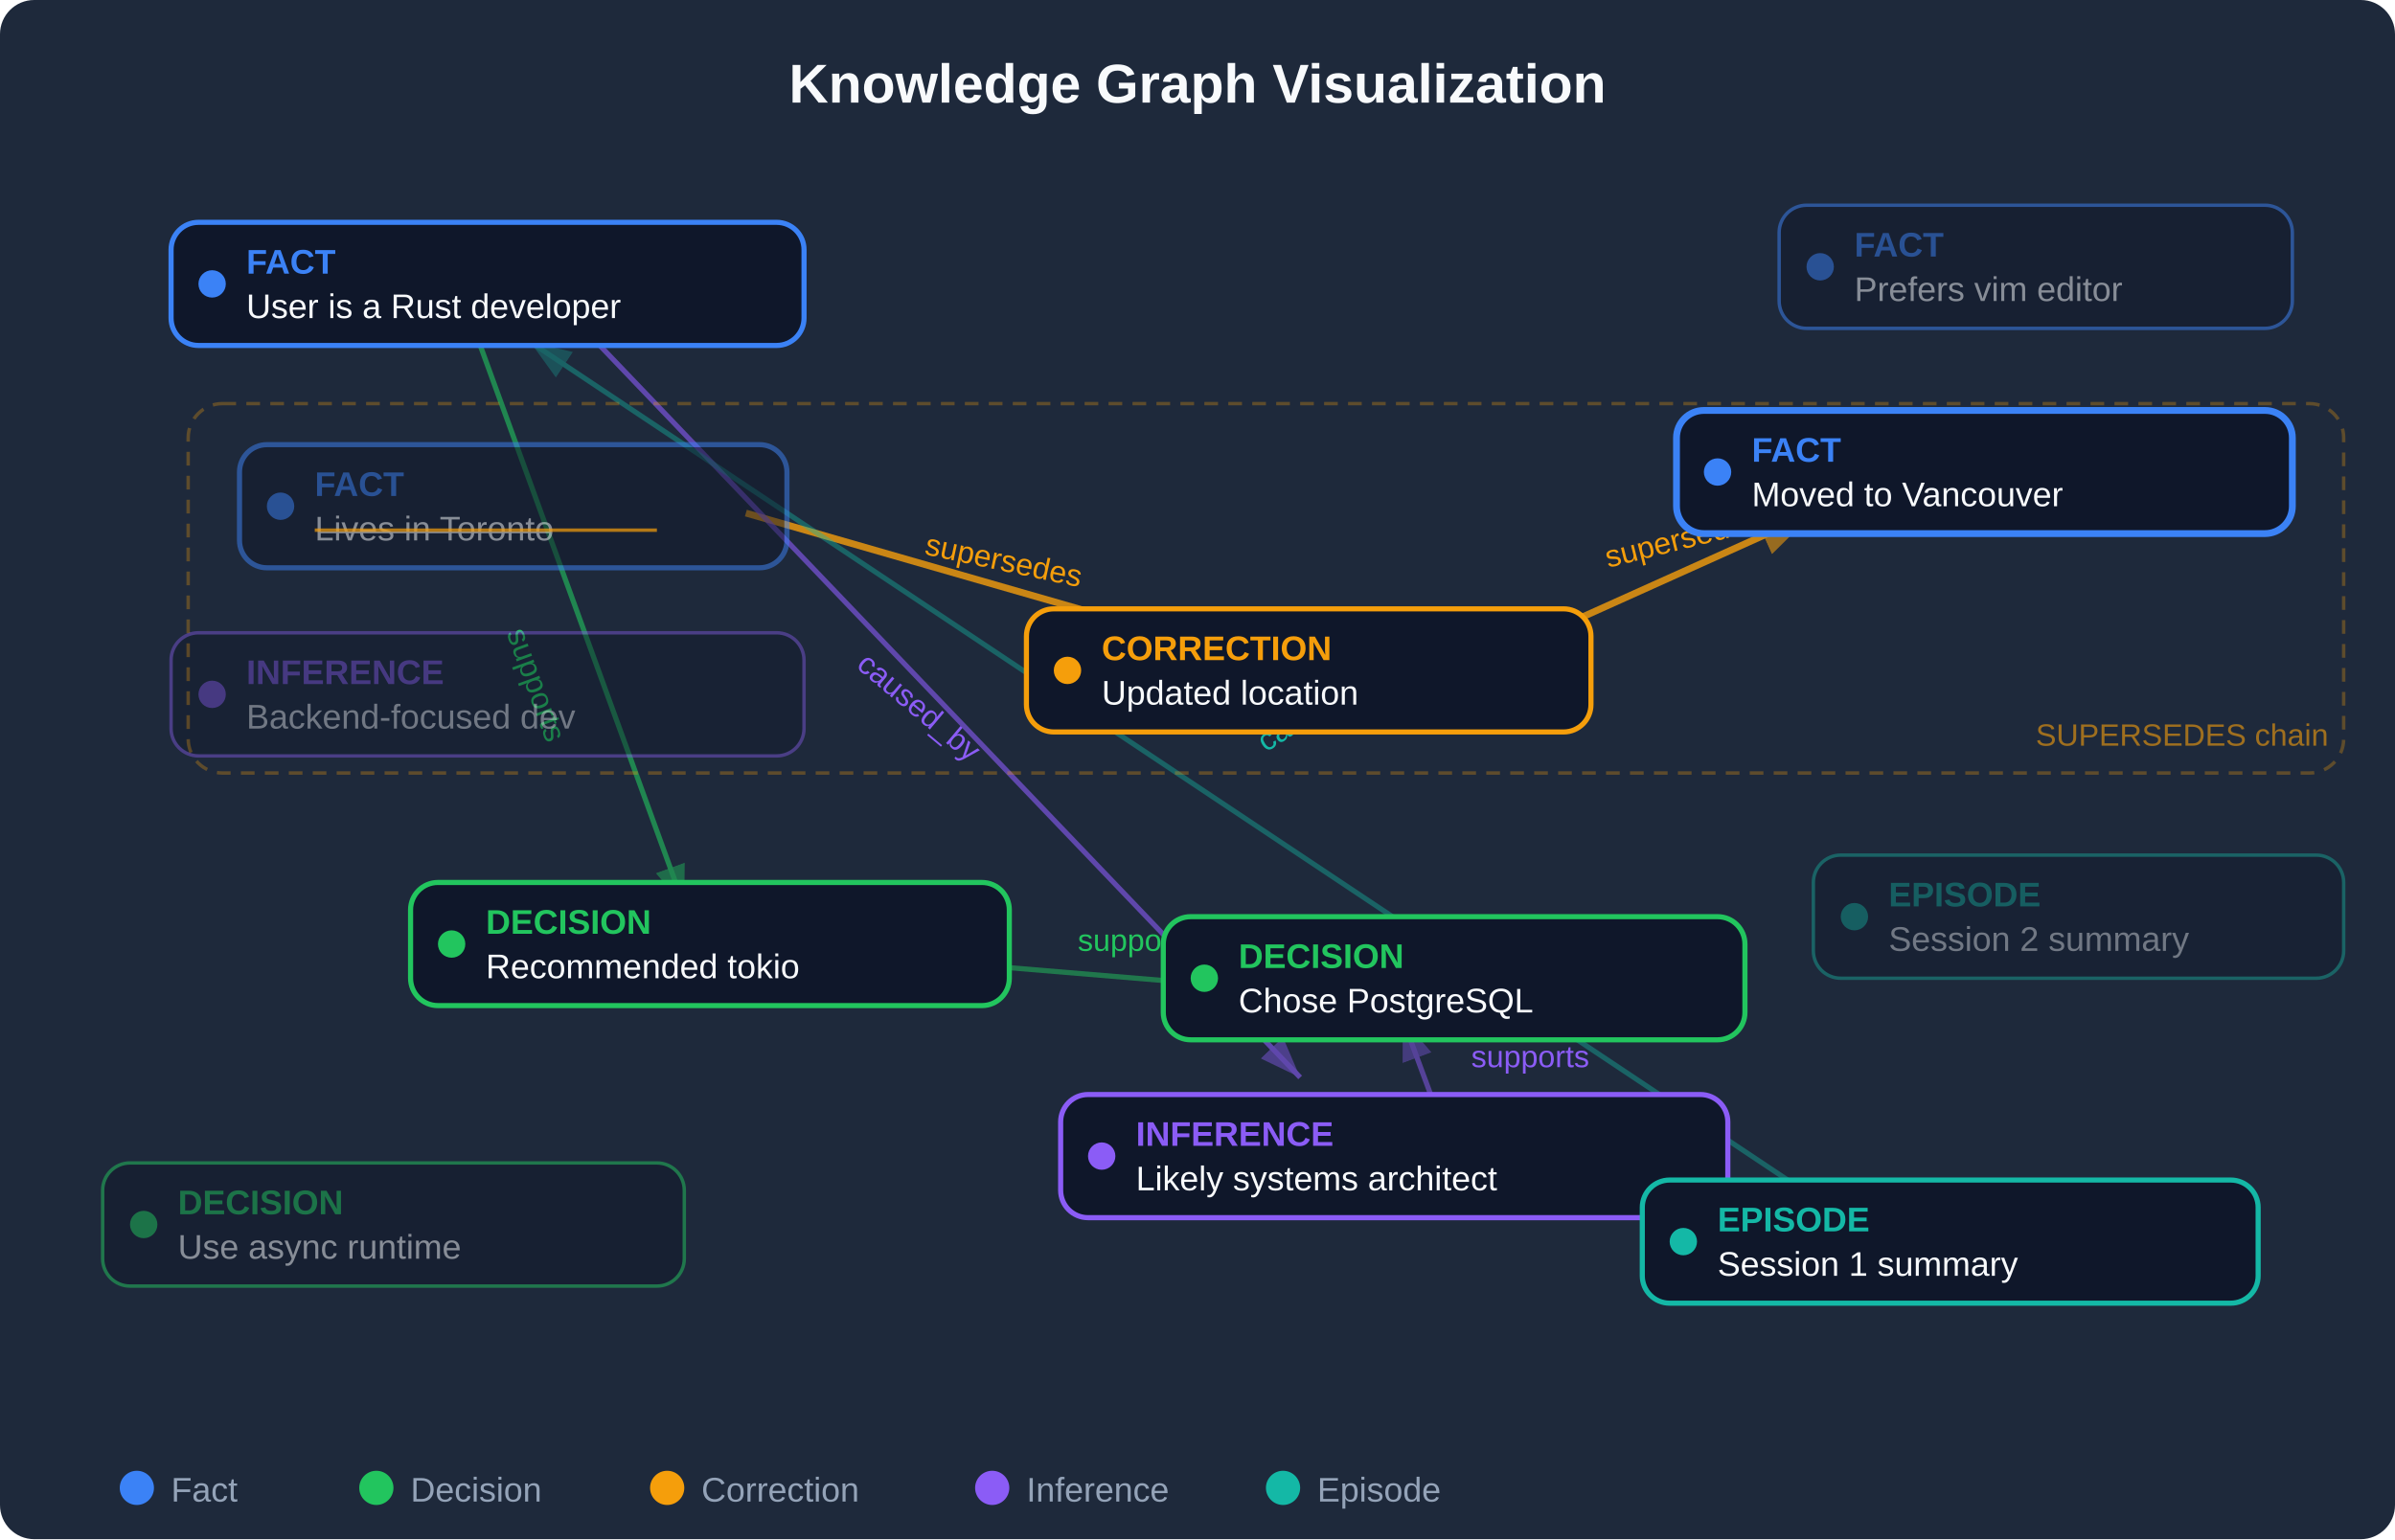
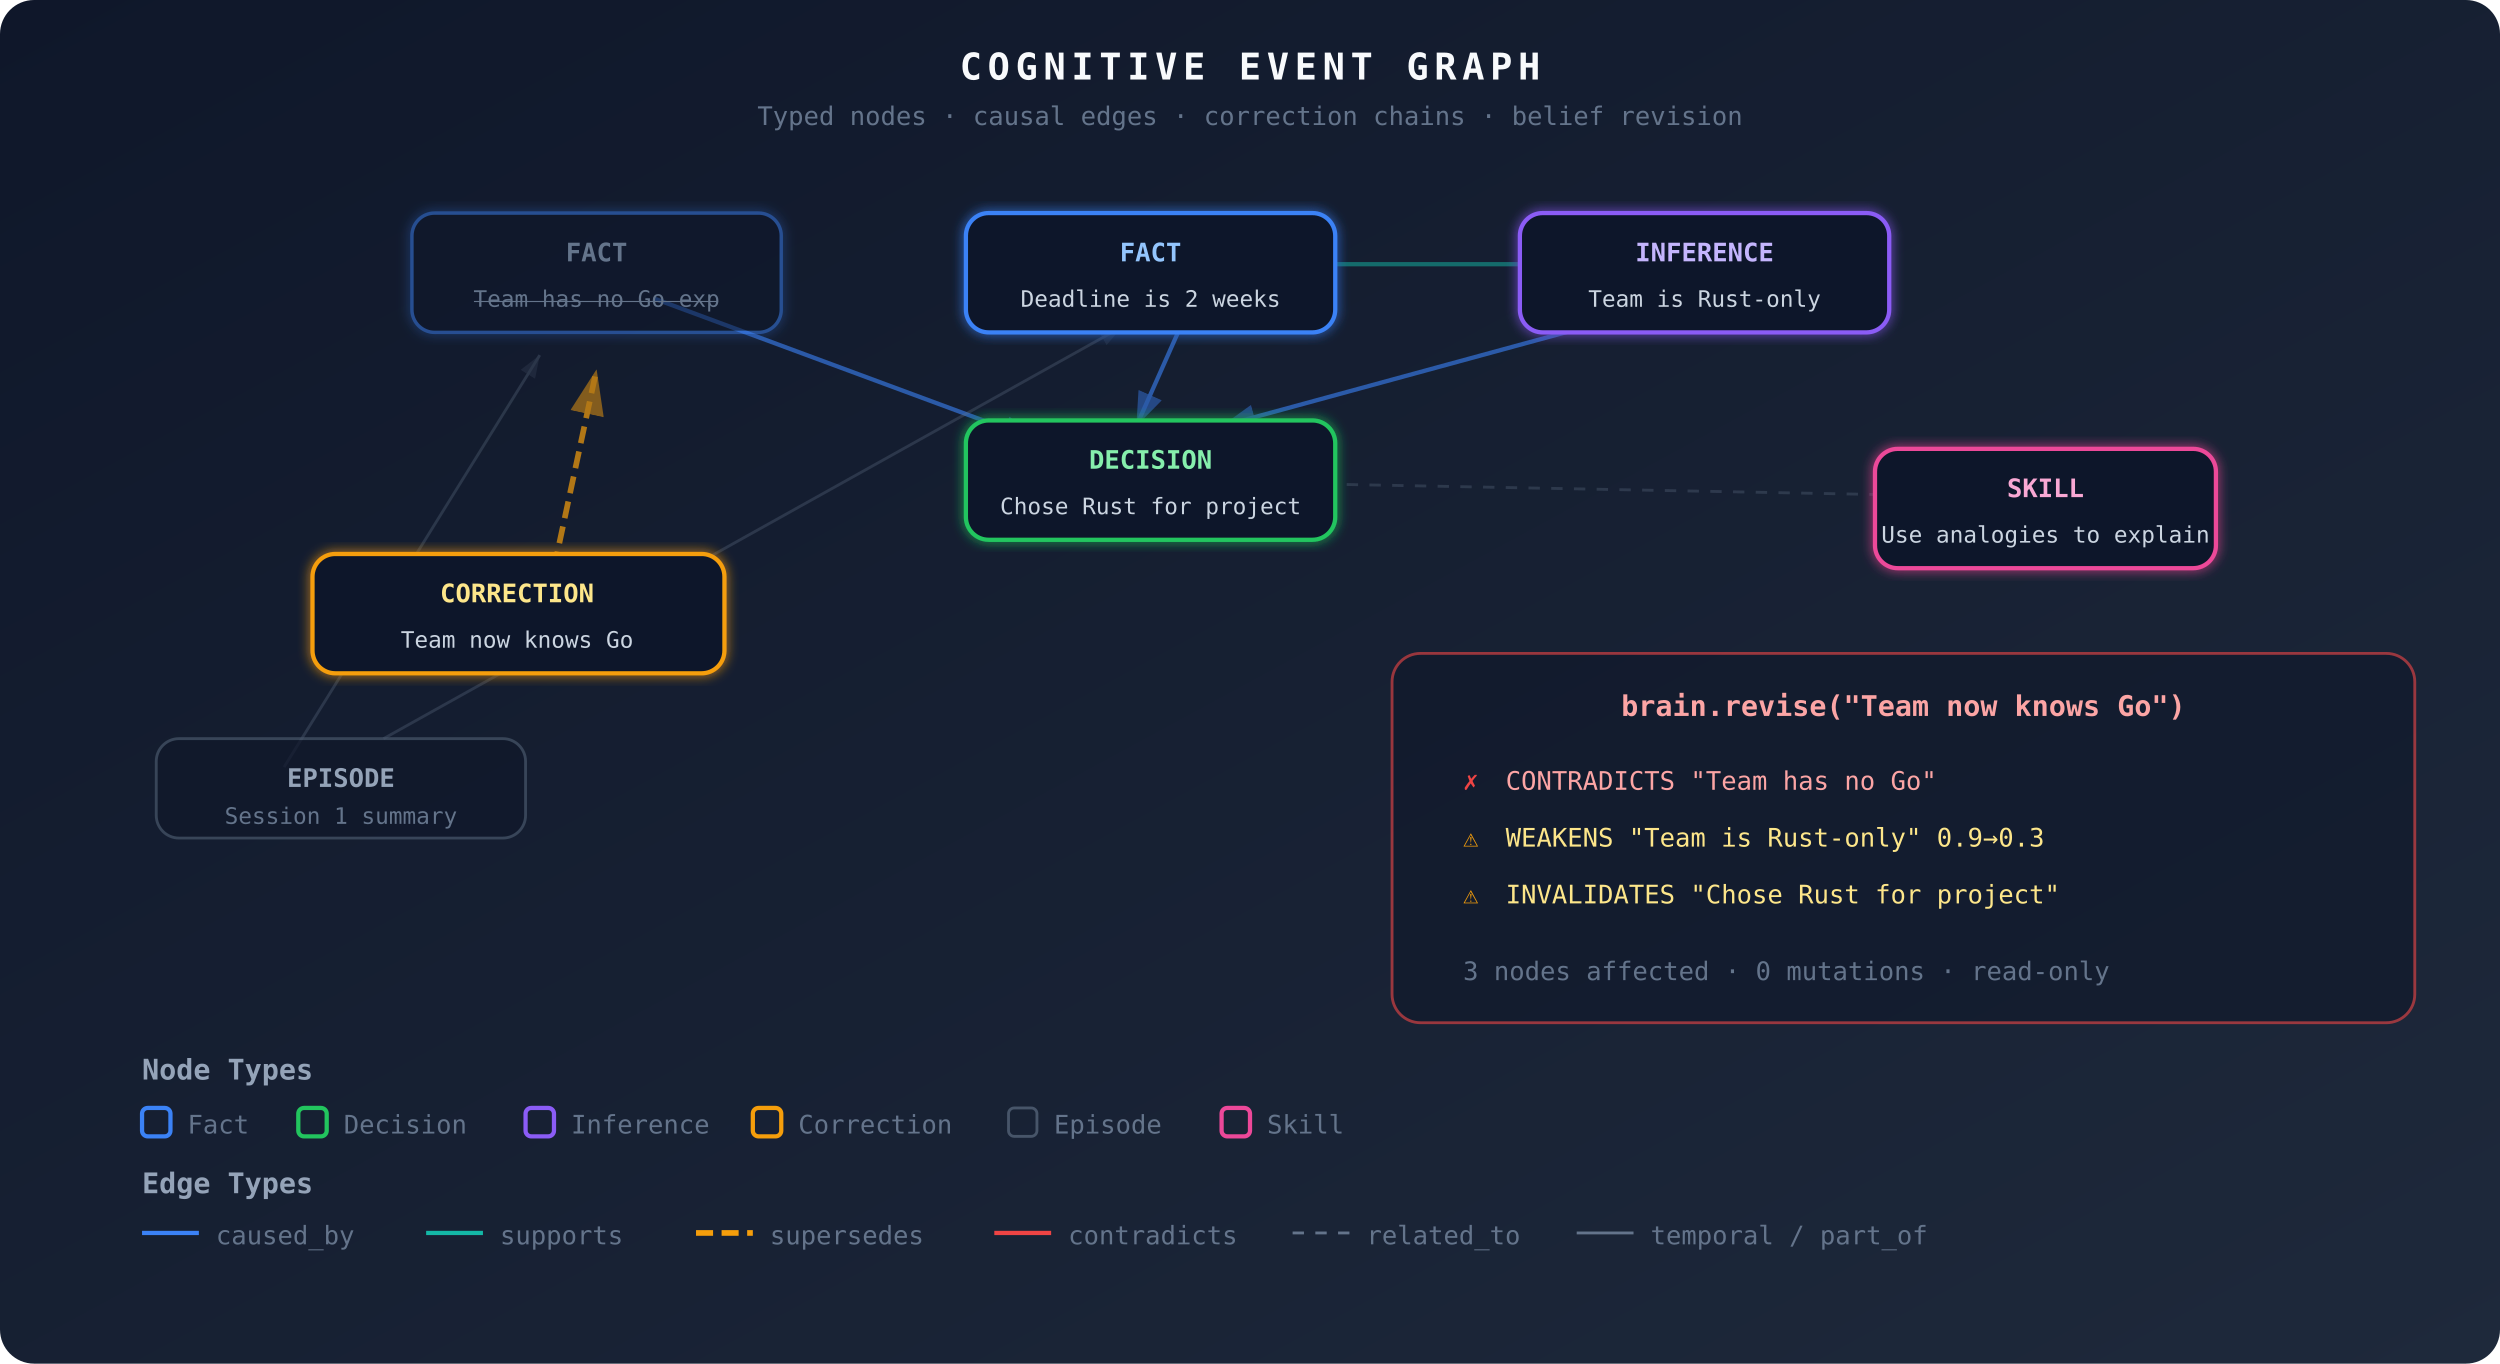
- <svg xmlns="http://www.w3.org/2000/svg" width="700" height="450" viewBox="0 0 700 450">
+ <svg xmlns="http://www.w3.org/2000/svg" viewBox="0 0 880 480">
  <defs>
+     <linearGradient id="bg2" x1="0%" y1="0%" x2="100%" y2="100%">
+       <stop offset="0%" style="stop-color:#0F172A" />
+       <stop offset="100%" style="stop-color:#1E293B" />
+     </linearGradient>
+     <filter id="ng">
+       <feGaussianBlur stdDeviation="2" result="blur" />
+       <feMerge>
+         <feMergeNode in="blur" />
+         <feMergeNode in="SourceGraphic" />
+       </feMerge>
+     </filter>
    <marker id="arrowBlue" markerWidth="8" markerHeight="6" refX="8" refY="3" orient="auto">
      <path d="M0,0 L8,3 L0,6" fill="#3B82F6" opacity="0.7" />
    </marker>
-     <marker id="arrowGreen" markerWidth="8" markerHeight="6" refX="8" refY="3" orient="auto">
-       <path d="M0,0 L8,3 L0,6" fill="#22C55E" opacity="0.7" />
+     <marker id="arrowTeal" markerWidth="8" markerHeight="6" refX="8" refY="3" orient="auto">
+       <path d="M0,0 L8,3 L0,6" fill="#14B8A6" opacity="0.7" />
    </marker>
    <marker id="arrowOrange" markerWidth="8" markerHeight="6" refX="8" refY="3" orient="auto">
      <path d="M0,0 L8,3 L0,6" fill="#F59E0B" opacity="0.7" />
    </marker>
-     <marker id="arrowPurple" markerWidth="8" markerHeight="6" refX="8" refY="3" orient="auto">
-       <path d="M0,0 L8,3 L0,6" fill="#8B5CF6" opacity="0.7" />
+     <marker id="arrowGray" markerWidth="8" markerHeight="6" refX="8" refY="3" orient="auto">
+       <path d="M0,0 L8,3 L0,6" fill="#64748B" opacity="0.5" />
    </marker>
-     <marker id="arrowTeal" markerWidth="8" markerHeight="6" refX="8" refY="3" orient="auto">
-       <path d="M0,0 L8,3 L0,6" fill="#14B8A6" opacity="0.7" />
+     <marker id="arrowRed" markerWidth="8" markerHeight="6" refX="8" refY="3" orient="auto">
+       <path d="M0,0 L8,3 L0,6" fill="#EF4444" opacity="0.7" />
    </marker>
  </defs>
-   <rect width="700" height="450" fill="#1E293B" rx="10" />
-   <text x="350" y="30" text-anchor="middle" font-family="Arial, Helvetica, sans-serif" font-size="16" font-weight="700" fill="#F8FAFC">Knowledge Graph Visualization</text>
-   <circle cx="40" cy="435" r="5" fill="#3B82F6" />
-   <text x="50" y="439" font-family="Arial, Helvetica, sans-serif" font-size="10" fill="#94A3B8">Fact</text>
-   <circle cx="110" cy="435" r="5" fill="#22C55E" />
-   <text x="120" y="439" font-family="Arial, Helvetica, sans-serif" font-size="10" fill="#94A3B8">Decision</text>
-   <circle cx="195" cy="435" r="5" fill="#F59E0B" />
-   <text x="205" y="439" font-family="Arial, Helvetica, sans-serif" font-size="10" fill="#94A3B8">Correction</text>
-   <circle cx="290" cy="435" r="5" fill="#8B5CF6" />
-   <text x="300" y="439" font-family="Arial, Helvetica, sans-serif" font-size="10" fill="#94A3B8">Inference</text>
-   <circle cx="375" cy="435" r="5" fill="#14B8A6" />
-   <text x="385" y="439" font-family="Arial, Helvetica, sans-serif" font-size="10" fill="#94A3B8">Episode</text>
-   <line x1="218" y1="150" x2="350" y2="188" stroke="#F59E0B" stroke-width="2" marker-end="url(#arrowOrange)" opacity="0.8" />
-   <text x="270" y="162" font-family="Arial, Helvetica, sans-serif" font-size="9" fill="#F59E0B" transform="rotate(12 270 162)">supersedes</text>
-   <line x1="430" y1="195" x2="530" y2="150" stroke="#F59E0B" stroke-width="2" marker-end="url(#arrowOrange)" opacity="0.8" />
-   <text x="470" y="166" font-family="Arial, Helvetica, sans-serif" font-size="9" fill="#F59E0B" transform="rotate(-14 470 166)">supersedes</text>
-   <line x1="140" y1="100" x2="200" y2="265" stroke="#22C55E" stroke-width="1.5" marker-end="url(#arrowGreen)" opacity="0.6" />
-   <text x="148" y="185" font-family="Arial, Helvetica, sans-serif" font-size="9" fill="#22C55E" transform="rotate(70 148 185)">supports</text>
-   <line x1="160" y1="85" x2="380" y2="315" stroke="#8B5CF6" stroke-width="1.5" marker-end="url(#arrowPurple)" opacity="0.6" />
-   <text x="250" y="195" font-family="Arial, Helvetica, sans-serif" font-size="9" fill="#8B5CF6" transform="rotate(40 250 195)">caused_by</text>
-   <line x1="380" y1="290" x2="260" y2="280" stroke="#22C55E" stroke-width="1.5" marker-end="url(#arrowGreen)" opacity="0.5" />
-   <text x="315" y="278" font-family="Arial, Helvetica, sans-serif" font-size="9" fill="#22C55E">supports</text>
-   <line x1="545" y1="360" x2="155" y2="100" stroke="#14B8A6" stroke-width="1.5" marker-end="url(#arrowTeal)" opacity="0.4" />
-   <text x="370" y="220" font-family="Arial, Helvetica, sans-serif" font-size="9" fill="#14B8A6" transform="rotate(-33 370 220)">caused_by</text>
-   <line x1="420" y1="325" x2="410" y2="298" stroke="#8B5CF6" stroke-width="1.5" marker-end="url(#arrowPurple)" opacity="0.5" />
-   <text x="430" y="312" font-family="Arial, Helvetica, sans-serif" font-size="9" fill="#8B5CF6">supports</text>
-   <rect x="50" y="65" width="185" height="36" rx="8" fill="#0F172A" stroke="#3B82F6" stroke-width="1.5" />
-   <circle cx="62" cy="83" r="4" fill="#3B82F6" />
-   <text x="72" y="80" font-family="Arial, Helvetica, sans-serif" font-size="10" fill="#3B82F6" font-weight="600">FACT</text>
-   <text x="72" y="93" font-family="Arial, Helvetica, sans-serif" font-size="10" fill="#F8FAFC">User is a Rust developer</text>
-   <rect x="70" y="130" width="160" height="36" rx="8" fill="#0F172A" stroke="#3B82F6" stroke-width="1.5" opacity="0.5" />
-   <circle cx="82" cy="148" r="4" fill="#3B82F6" opacity="0.5" />
-   <text x="92" y="145" font-family="Arial, Helvetica, sans-serif" font-size="10" fill="#3B82F6" opacity="0.5" font-weight="600">FACT</text>
-   <text x="92" y="158" font-family="Arial, Helvetica, sans-serif" font-size="10" fill="#F8FAFC" opacity="0.5" text-decoration="line-through">Lives in Toronto</text>
-   <line x1="92" y1="155" x2="192" y2="155" stroke="#F59E0B" stroke-width="1" opacity="0.7" />
-   <rect x="490" y="120" width="180" height="36" rx="8" fill="#0F172A" stroke="#3B82F6" stroke-width="2" />
-   <circle cx="502" cy="138" r="4" fill="#3B82F6" />
-   <text x="512" y="135" font-family="Arial, Helvetica, sans-serif" font-size="10" fill="#3B82F6" font-weight="600">FACT</text>
-   <text x="512" y="148" font-family="Arial, Helvetica, sans-serif" font-size="10" fill="#F8FAFC">Moved to Vancouver</text>
-   <rect x="300" y="178" width="165" height="36" rx="8" fill="#0F172A" stroke="#F59E0B" stroke-width="1.5" />
-   <circle cx="312" cy="196" r="4" fill="#F59E0B" />
-   <text x="322" y="193" font-family="Arial, Helvetica, sans-serif" font-size="10" fill="#F59E0B" font-weight="600">CORRECTION</text>
-   <text x="322" y="206" font-family="Arial, Helvetica, sans-serif" font-size="10" fill="#F8FAFC">Updated location</text>
-   <rect x="120" y="258" width="175" height="36" rx="8" fill="#0F172A" stroke="#22C55E" stroke-width="1.5" />
-   <circle cx="132" cy="276" r="4" fill="#22C55E" />
-   <text x="142" y="273" font-family="Arial, Helvetica, sans-serif" font-size="10" fill="#22C55E" font-weight="600">DECISION</text>
-   <text x="142" y="286" font-family="Arial, Helvetica, sans-serif" font-size="10" fill="#F8FAFC">Recommended tokio</text>
-   <rect x="340" y="268" width="170" height="36" rx="8" fill="#0F172A" stroke="#22C55E" stroke-width="1.5" />
-   <circle cx="352" cy="286" r="4" fill="#22C55E" />
-   <text x="362" y="283" font-family="Arial, Helvetica, sans-serif" font-size="10" fill="#22C55E" font-weight="600">DECISION</text>
-   <text x="362" y="296" font-family="Arial, Helvetica, sans-serif" font-size="10" fill="#F8FAFC">Chose PostgreSQL</text>
-   <rect x="310" y="320" width="195" height="36" rx="8" fill="#0F172A" stroke="#8B5CF6" stroke-width="1.5" />
-   <circle cx="322" cy="338" r="4" fill="#8B5CF6" />
-   <text x="332" y="335" font-family="Arial, Helvetica, sans-serif" font-size="10" fill="#8B5CF6" font-weight="600">INFERENCE</text>
-   <text x="332" y="348" font-family="Arial, Helvetica, sans-serif" font-size="10" fill="#F8FAFC">Likely systems architect</text>
-   <rect x="480" y="345" width="180" height="36" rx="8" fill="#0F172A" stroke="#14B8A6" stroke-width="1.5" />
-   <circle cx="492" cy="363" r="4" fill="#14B8A6" />
-   <text x="502" y="360" font-family="Arial, Helvetica, sans-serif" font-size="10" fill="#14B8A6" font-weight="600">EPISODE</text>
-   <text x="502" y="373" font-family="Arial, Helvetica, sans-serif" font-size="10" fill="#F8FAFC">Session 1 summary</text>
-   <rect x="520" y="60" width="150" height="36" rx="8" fill="#0F172A" stroke="#3B82F6" stroke-width="1" opacity="0.5" />
-   <circle cx="532" cy="78" r="4" fill="#3B82F6" opacity="0.5" />
-   <text x="542" y="75" font-family="Arial, Helvetica, sans-serif" font-size="10" fill="#3B82F6" opacity="0.5" font-weight="600">FACT</text>
-   <text x="542" y="88" font-family="Arial, Helvetica, sans-serif" font-size="10" fill="#F8FAFC" opacity="0.5">Prefers vim editor</text>
-   <rect x="30" y="340" width="170" height="36" rx="8" fill="#0F172A" stroke="#22C55E" stroke-width="1" opacity="0.5" />
-   <circle cx="42" cy="358" r="4" fill="#22C55E" opacity="0.5" />
-   <text x="52" y="355" font-family="Arial, Helvetica, sans-serif" font-size="10" fill="#22C55E" opacity="0.5" font-weight="600">DECISION</text>
-   <text x="52" y="368" font-family="Arial, Helvetica, sans-serif" font-size="10" fill="#F8FAFC" opacity="0.5">Use async runtime</text>
-   <rect x="50" y="185" width="185" height="36" rx="8" fill="#0F172A" stroke="#8B5CF6" stroke-width="1" opacity="0.4" />
-   <circle cx="62" cy="203" r="4" fill="#8B5CF6" opacity="0.4" />
-   <text x="72" y="200" font-family="Arial, Helvetica, sans-serif" font-size="10" fill="#8B5CF6" opacity="0.4" font-weight="600">INFERENCE</text>
-   <text x="72" y="213" font-family="Arial, Helvetica, sans-serif" font-size="10" fill="#F8FAFC" opacity="0.4">Backend-focused dev</text>
-   <rect x="530" y="250" width="155" height="36" rx="8" fill="#0F172A" stroke="#14B8A6" stroke-width="1" opacity="0.4" />
-   <circle cx="542" cy="268" r="4" fill="#14B8A6" opacity="0.4" />
-   <text x="552" y="265" font-family="Arial, Helvetica, sans-serif" font-size="10" fill="#14B8A6" opacity="0.4" font-weight="600">EPISODE</text>
-   <text x="552" y="278" font-family="Arial, Helvetica, sans-serif" font-size="10" fill="#F8FAFC" opacity="0.4">Session 2 summary</text>
-   <rect x="55" y="118" width="630" height="108" rx="10" fill="none" stroke="#F59E0B" stroke-width="1" stroke-dasharray="4 3" opacity="0.3" />
-   <text x="595" y="218" font-family="Arial, Helvetica, sans-serif" font-size="9" fill="#F59E0B" opacity="0.6">SUPERSEDES chain</text>
+   <rect width="880" height="480" fill="url(#bg2)" rx="12" />
+   <text x="440" y="28" text-anchor="middle" fill="#F8FAFC" font-family="'SF Mono',monospace" font-size="13" font-weight="700" letter-spacing="2">COGNITIVE EVENT GRAPH</text>
+   <text x="440" y="44" text-anchor="middle" fill="#64748B" font-family="'SF Mono',monospace" font-size="9">Typed nodes · causal edges · correction chains · belief revision</text>
+   <line x1="230" y1="105" x2="365" y2="155" stroke="#3B82F6" stroke-width="1.5" opacity="0.6" marker-end="url(#arrowBlue)" />
+   <line x1="420" y1="105" x2="400" y2="150" stroke="#3B82F6" stroke-width="1.5" opacity="0.6" marker-end="url(#arrowBlue)" />
+   <line x1="595" y1="105" x2="430" y2="150" stroke="#3B82F6" stroke-width="1.5" opacity="0.6" marker-end="url(#arrowBlue)" />
+   <line x1="470" y1="93" x2="555" y2="93" stroke="#14B8A6" stroke-width="1.5" opacity="0.5" marker-end="url(#arrowTeal)" />
+   <line x1="195" y1="200" x2="210" y2="130" stroke="#F59E0B" stroke-width="2" opacity="0.7" stroke-dasharray="6,3" marker-end="url(#arrowOrange)" />
+   <line x1="100" y1="270" x2="190" y2="125" stroke="#64748B" stroke-width="1" opacity="0.3" marker-end="url(#arrowGray)" />
+   <line x1="135" y1="260" x2="395" y2="115" stroke="#64748B" stroke-width="1" opacity="0.3" marker-end="url(#arrowGray)" />
+   <line x1="710" y1="175" x2="445" y2="170" stroke="#64748B" stroke-width="1" opacity="0.3" stroke-dasharray="4,4" />
+   <rect x="145" y="75" width="130" height="42" rx="8" fill="#0F172A" stroke="#3B82F6" stroke-width="1.2" opacity="0.5" filter="url(#ng)" />
+   <text x="210" y="92" text-anchor="middle" fill="#64748B" font-family="'SF Mono',monospace" font-size="9" font-weight="600">FACT</text>
+   <text x="210" y="108" text-anchor="middle" fill="#64748B" font-family="'SF Mono',monospace" font-size="8" text-decoration="line-through">Team has no Go exp</text>
+   <rect x="340" y="75" width="130" height="42" rx="8" fill="#0F172A" stroke="#3B82F6" stroke-width="1.5" filter="url(#ng)" />
+   <text x="405" y="92" text-anchor="middle" fill="#93C5FD" font-family="'SF Mono',monospace" font-size="9" font-weight="600">FACT</text>
+   <text x="405" y="108" text-anchor="middle" fill="#CBD5E1" font-family="'SF Mono',monospace" font-size="8">Deadline is 2 weeks</text>
+   <rect x="535" y="75" width="130" height="42" rx="8" fill="#0F172A" stroke="#8B5CF6" stroke-width="1.5" filter="url(#ng)" />
+   <text x="600" y="92" text-anchor="middle" fill="#C4B5FD" font-family="'SF Mono',monospace" font-size="9" font-weight="600">INFERENCE</text>
+   <text x="600" y="108" text-anchor="middle" fill="#CBD5E1" font-family="'SF Mono',monospace" font-size="8">Team is Rust-only</text>
+   <rect x="340" y="148" width="130" height="42" rx="8" fill="#0F172A" stroke="#22C55E" stroke-width="1.5" filter="url(#ng)" />
+   <text x="405" y="165" text-anchor="middle" fill="#86EFAC" font-family="'SF Mono',monospace" font-size="9" font-weight="600">DECISION</text>
+   <text x="405" y="181" text-anchor="middle" fill="#CBD5E1" font-family="'SF Mono',monospace" font-size="8">Chose Rust for project</text>
+   <rect x="110" y="195" width="145" height="42" rx="8" fill="#0F172A" stroke="#F59E0B" stroke-width="1.5" filter="url(#ng)" />
+   <text x="182" y="212" text-anchor="middle" fill="#FDE68A" font-family="'SF Mono',monospace" font-size="9" font-weight="600">CORRECTION</text>
+   <text x="182" y="228" text-anchor="middle" fill="#CBD5E1" font-family="'SF Mono',monospace" font-size="8">Team now knows Go</text>
+   <rect x="55" y="260" width="130" height="35" rx="8" fill="#0F172A" stroke="#475569" stroke-width="1" opacity="0.7" />
+   <text x="120" y="277" text-anchor="middle" fill="#94A3B8" font-family="'SF Mono',monospace" font-size="9" font-weight="600">EPISODE</text>
+   <text x="120" y="290" text-anchor="middle" fill="#64748B" font-family="'SF Mono',monospace" font-size="8">Session 1 summary</text>
+   <rect x="660" y="158" width="120" height="42" rx="8" fill="#0F172A" stroke="#EC4899" stroke-width="1.5" filter="url(#ng)" />
+   <text x="720" y="175" text-anchor="middle" fill="#F9A8D4" font-family="'SF Mono',monospace" font-size="9" font-weight="600">SKILL</text>
+   <text x="720" y="191" text-anchor="middle" fill="#CBD5E1" font-family="'SF Mono',monospace" font-size="8">Use analogies to explain</text>
+   <rect x="490" y="230" width="360" height="130" rx="10" fill="#0F172A" stroke="#EF4444" stroke-width="1" opacity="0.6" />
+   <text x="670" y="252" text-anchor="middle" fill="#FCA5A5" font-family="'SF Mono',monospace" font-size="10" font-weight="700">brain.revise("Team now knows Go")</text>
+   <text x="515" y="278" fill="#EF4444" font-family="'SF Mono',monospace" font-size="9">✗</text>
+   <text x="530" y="278" fill="#FCA5A5" font-family="'SF Mono',monospace" font-size="9">CONTRADICTS "Team has no Go"</text>
+   <text x="515" y="298" fill="#F59E0B" font-family="'SF Mono',monospace" font-size="9">⚠</text>
+   <text x="530" y="298" fill="#FDE68A" font-family="'SF Mono',monospace" font-size="9">WEAKENS "Team is Rust-only" 0.9→0.3</text>
+   <text x="515" y="318" fill="#F59E0B" font-family="'SF Mono',monospace" font-size="9">⚠</text>
+   <text x="530" y="318" fill="#FDE68A" font-family="'SF Mono',monospace" font-size="9">INVALIDATES "Chose Rust for project"</text>
+   <text x="515" y="345" fill="#64748B" font-family="'SF Mono',monospace" font-size="9">3 nodes affected · 0 mutations · read-only</text>
+   <g transform="translate(50, 380)">
+     <text x="0" y="0" fill="#94A3B8" font-family="'SF Mono',monospace" font-size="10" font-weight="600">Node Types</text>
+     <rect x="0" y="10" width="10" height="10" rx="2" fill="none" stroke="#3B82F6" stroke-width="1.5" />
+     <text x="16" y="19" fill="#64748B" font-family="'SF Mono',monospace" font-size="9">Fact</text>
+     <rect x="55" y="10" width="10" height="10" rx="2" fill="none" stroke="#22C55E" stroke-width="1.5" />
+     <text x="71" y="19" fill="#64748B" font-family="'SF Mono',monospace" font-size="9">Decision</text>
+     <rect x="135" y="10" width="10" height="10" rx="2" fill="none" stroke="#8B5CF6" stroke-width="1.5" />
+     <text x="151" y="19" fill="#64748B" font-family="'SF Mono',monospace" font-size="9">Inference</text>
+     <rect x="215" y="10" width="10" height="10" rx="2" fill="none" stroke="#F59E0B" stroke-width="1.5" />
+     <text x="231" y="19" fill="#64748B" font-family="'SF Mono',monospace" font-size="9">Correction</text>
+     <rect x="305" y="10" width="10" height="10" rx="2" fill="none" stroke="#475569" stroke-width="1" />
+     <text x="321" y="19" fill="#64748B" font-family="'SF Mono',monospace" font-size="9">Episode</text>
+     <rect x="380" y="10" width="10" height="10" rx="2" fill="none" stroke="#EC4899" stroke-width="1.5" />
+     <text x="396" y="19" fill="#64748B" font-family="'SF Mono',monospace" font-size="9">Skill</text>
+   </g>
+   <g transform="translate(50, 420)">
+     <text x="0" y="0" fill="#94A3B8" font-family="'SF Mono',monospace" font-size="10" font-weight="600">Edge Types</text>
+     <line x1="0" y1="14" x2="20" y2="14" stroke="#3B82F6" stroke-width="1.5" />
+     <text x="26" y="18" fill="#64748B" font-family="'SF Mono',monospace" font-size="9">caused_by</text>
+     <line x1="100" y1="14" x2="120" y2="14" stroke="#14B8A6" stroke-width="1.5" />
+     <text x="126" y="18" fill="#64748B" font-family="'SF Mono',monospace" font-size="9">supports</text>
+     <line x1="195" y1="14" x2="215" y2="14" stroke="#F59E0B" stroke-width="2" stroke-dasharray="6,3" />
+     <text x="221" y="18" fill="#64748B" font-family="'SF Mono',monospace" font-size="9">supersedes</text>
+     <line x1="300" y1="14" x2="320" y2="14" stroke="#EF4444" stroke-width="1.5" />
+     <text x="326" y="18" fill="#64748B" font-family="'SF Mono',monospace" font-size="9">contradicts</text>
+     <line x1="405" y1="14" x2="425" y2="14" stroke="#64748B" stroke-width="1" stroke-dasharray="4,4" />
+     <text x="431" y="18" fill="#64748B" font-family="'SF Mono',monospace" font-size="9">related_to</text>
+     <line x1="505" y1="14" x2="525" y2="14" stroke="#64748B" stroke-width="1" />
+     <text x="531" y="18" fill="#64748B" font-family="'SF Mono',monospace" font-size="9">temporal / part_of</text>
+   </g>
</svg>
